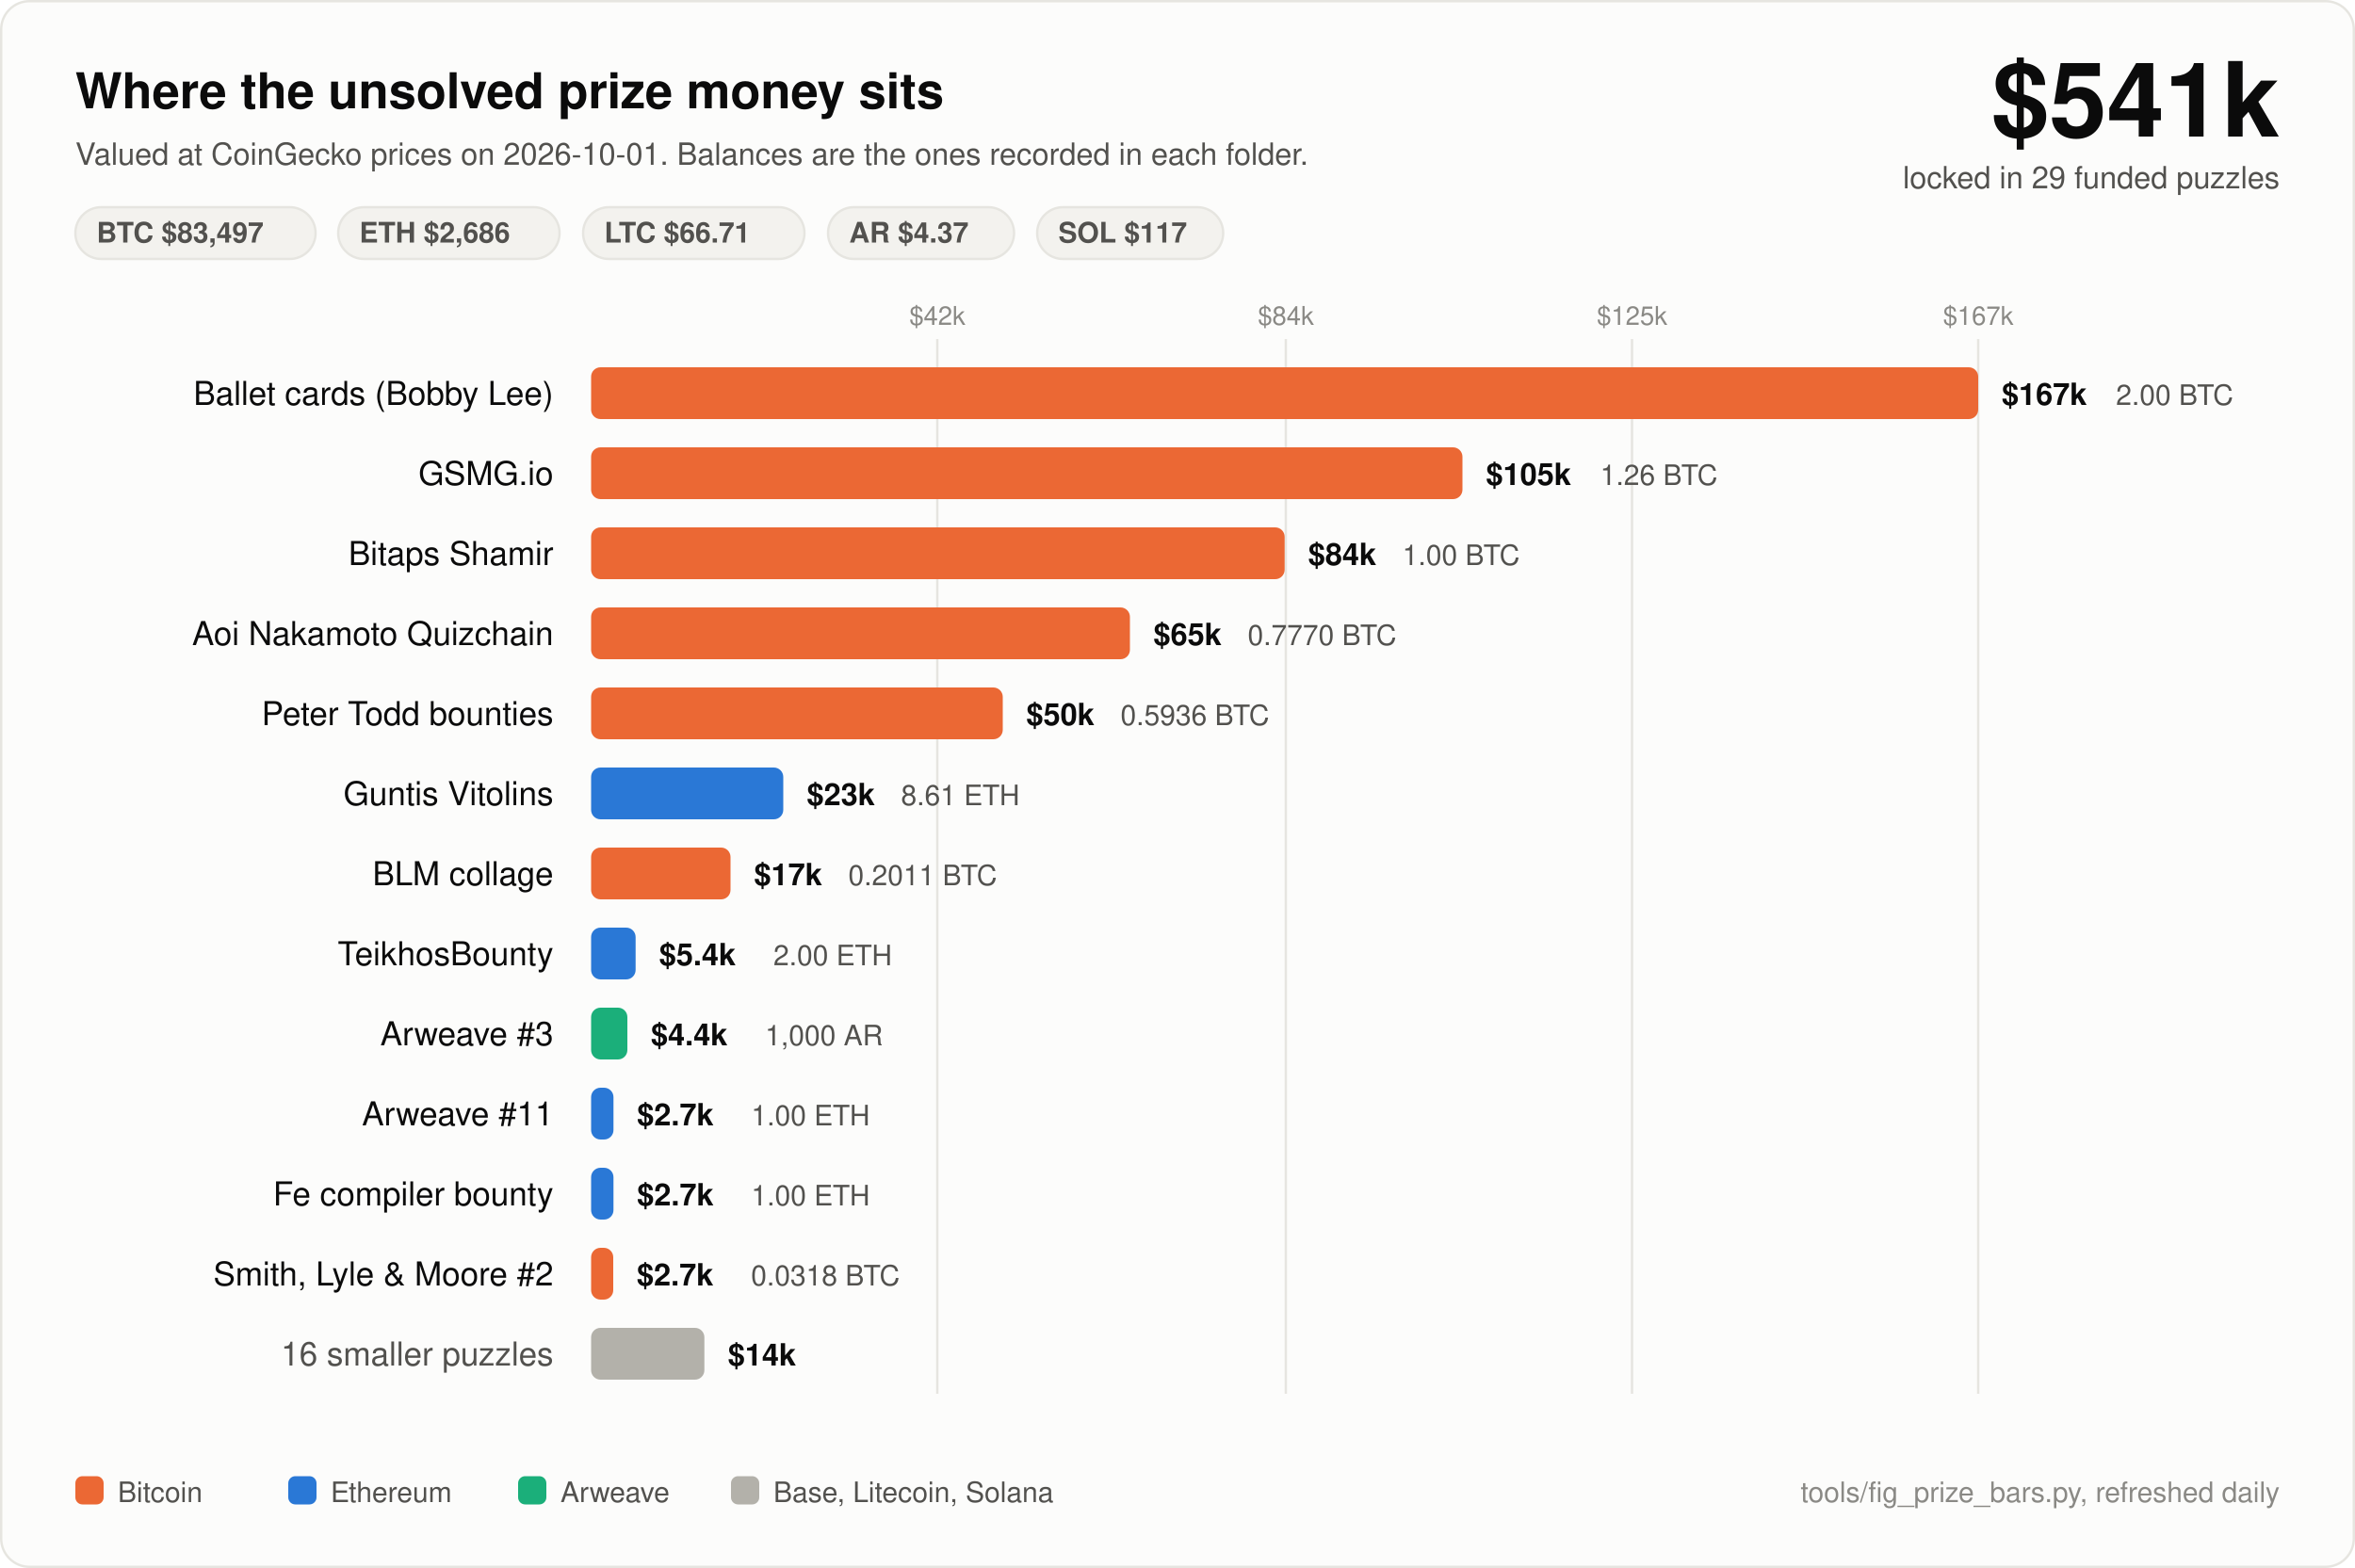
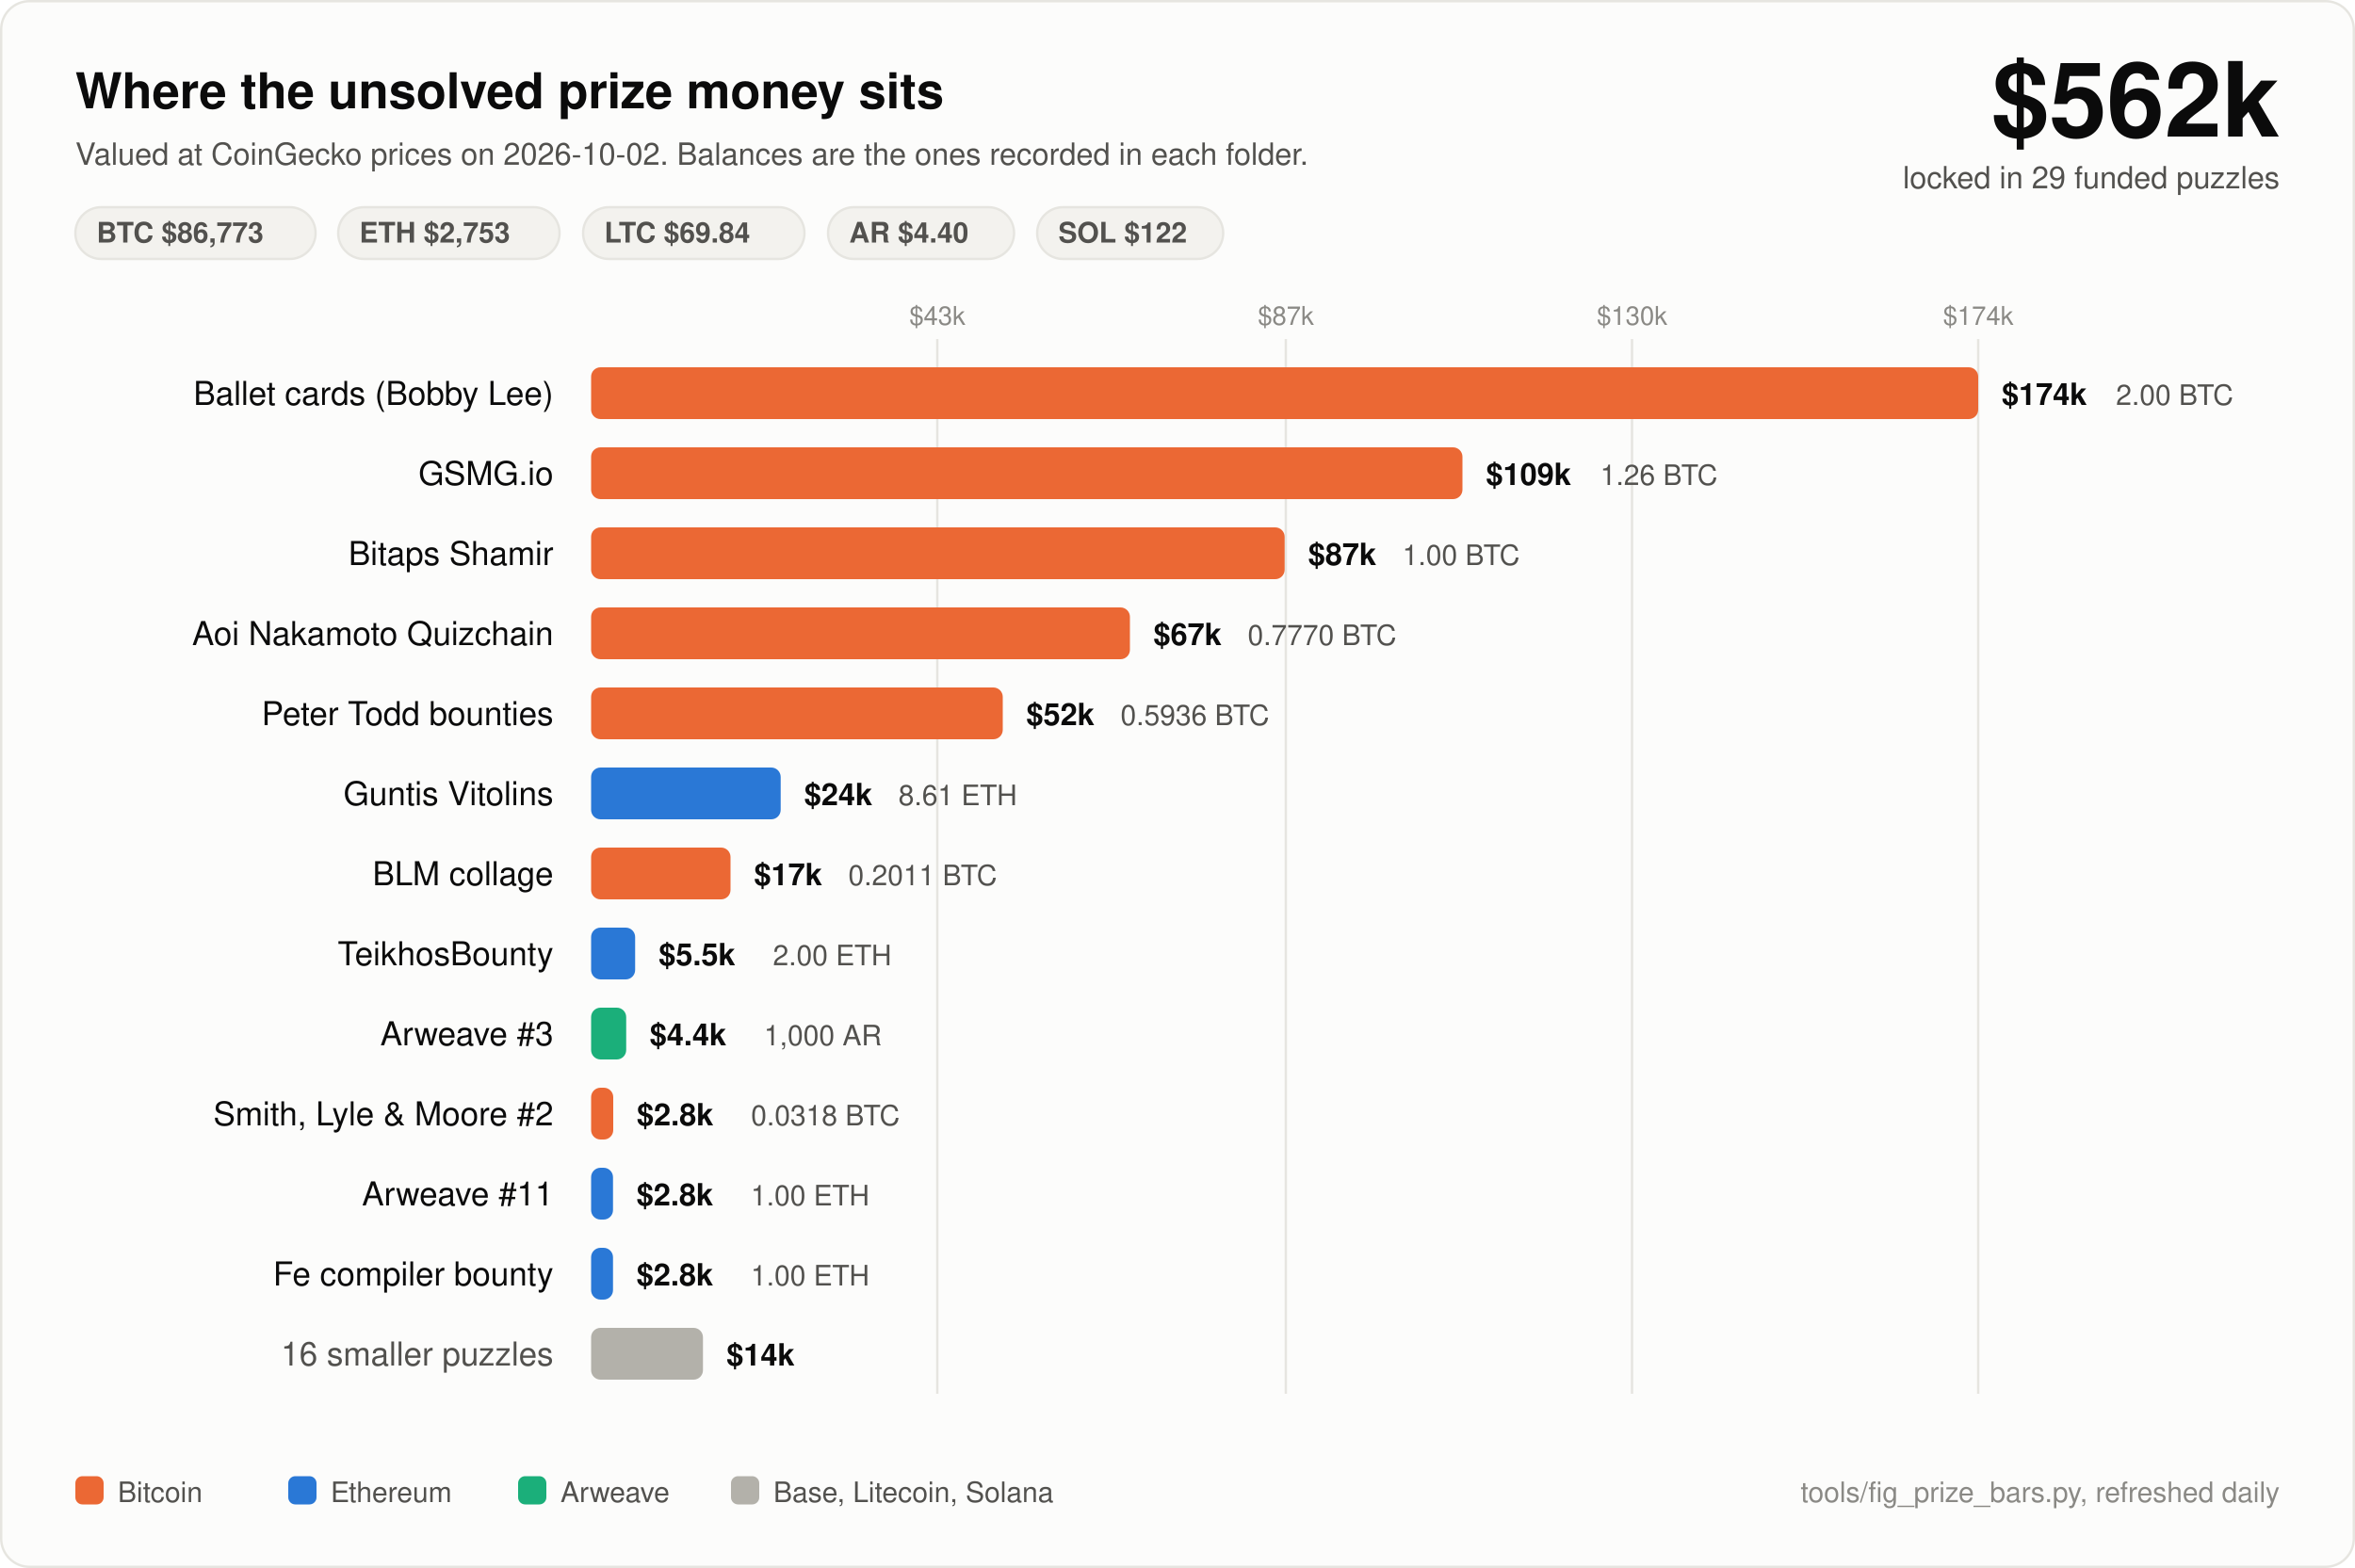
<svg xmlns="http://www.w3.org/2000/svg" width="1000" height="666" viewBox="0 0 1000 666" font-family="ui-sans-serif, -apple-system, Segoe UI, Helvetica, Arial, sans-serif">
  <rect x="0.5" y="0.5" width="999" height="665" rx="12" fill="#fcfcfb" stroke="#e6e5e0" />
  <text x="32" y="46" fill="#0b0b0b" font-size="21" font-weight="700">Where the unsolved prize money sits</text>
-   <text x="32" y="70" fill="#52514e" font-size="13">Valued at CoinGecko prices on 2026-10-01. Balances are the ones recorded in each folder.</text>
-   <text x="968" y="58" fill="#0b0b0b" font-size="44" font-weight="700" text-anchor="end">$541k</text>
+   <text x="32" y="70" fill="#52514e" font-size="13">Valued at CoinGecko prices on 2026-10-02. Balances are the ones recorded in each folder.</text>
+   <text x="968" y="58" fill="#0b0b0b" font-size="44" font-weight="700" text-anchor="end">$562k</text>
  <text x="968" y="80" fill="#52514e" font-size="13" text-anchor="end">locked in 29 funded puzzles</text>
  <rect x="32" y="88" width="102" height="22" rx="11" fill="#f3f2ee" stroke="#e6e5e0" />
-   <text x="41" y="103" fill="#52514e" font-size="12" font-weight="600">BTC $83,497</text>
+   <text x="41" y="103" fill="#52514e" font-size="12" font-weight="600">BTC $86,773</text>
  <rect x="143.6" y="88" width="94" height="22" rx="11" fill="#f3f2ee" stroke="#e6e5e0" />
-   <text x="152.6" y="103" fill="#52514e" font-size="12" font-weight="600">ETH $2,686</text>
+   <text x="152.6" y="103" fill="#52514e" font-size="12" font-weight="600">ETH $2,753</text>
  <rect x="247.6" y="88" width="94" height="22" rx="11" fill="#f3f2ee" stroke="#e6e5e0" />
-   <text x="256.6" y="103" fill="#52514e" font-size="12" font-weight="600">LTC $66.71</text>
+   <text x="256.6" y="103" fill="#52514e" font-size="12" font-weight="600">LTC $69.84</text>
  <rect x="351.6" y="88" width="79" height="22" rx="11" fill="#f3f2ee" stroke="#e6e5e0" />
-   <text x="360.6" y="103" fill="#52514e" font-size="12" font-weight="600">AR $4.37</text>
+   <text x="360.6" y="103" fill="#52514e" font-size="12" font-weight="600">AR $4.40</text>
  <rect x="440.4" y="88" width="79" height="22" rx="11" fill="#f3f2ee" stroke="#e6e5e0" />
-   <text x="449.4" y="103" fill="#52514e" font-size="12" font-weight="600">SOL $117</text>
+   <text x="449.4" y="103" fill="#52514e" font-size="12" font-weight="600">SOL $122</text>
  <line x1="398" y1="144" x2="398" y2="592" stroke="#e6e5e0" stroke-width="1" />
-   <text x="398" y="138" fill="#8a8985" font-size="11" text-anchor="middle">$42k</text>
+   <text x="398" y="138" fill="#8a8985" font-size="11" text-anchor="middle">$43k</text>
  <line x1="546" y1="144" x2="546" y2="592" stroke="#e6e5e0" stroke-width="1" />
-   <text x="546" y="138" fill="#8a8985" font-size="11" text-anchor="middle">$84k</text>
+   <text x="546" y="138" fill="#8a8985" font-size="11" text-anchor="middle">$87k</text>
  <line x1="693" y1="144" x2="693" y2="592" stroke="#e6e5e0" stroke-width="1" />
-   <text x="693" y="138" fill="#8a8985" font-size="11" text-anchor="middle">$125k</text>
+   <text x="693" y="138" fill="#8a8985" font-size="11" text-anchor="middle">$130k</text>
  <line x1="840" y1="144" x2="840" y2="592" stroke="#e6e5e0" stroke-width="1" />
-   <text x="840" y="138" fill="#8a8985" font-size="11" text-anchor="middle">$167k</text>
+   <text x="840" y="138" fill="#8a8985" font-size="11" text-anchor="middle">$174k</text>
  <text x="235" y="172" fill="#0b0b0b" font-size="14" text-anchor="end">Ballet cards (Bobby Lee)</text>
  <rect x="251" y="156" width="589.0" height="22" rx="4" fill="#eb6834" />
-   <text x="850.0" y="172" fill="#0b0b0b" font-size="13" font-weight="600">$167k</text>
+   <text x="850.0" y="172" fill="#0b0b0b" font-size="13" font-weight="600">$174k</text>
  <text x="898.5" y="172" fill="#52514e" font-size="12">2.00 BTC</text>
  <text x="235" y="206" fill="#0b0b0b" font-size="14" text-anchor="end">GSMG.io</text>
  <rect x="251" y="190" width="370.0" height="22" rx="4" fill="#eb6834" />
-   <text x="631.0" y="206" fill="#0b0b0b" font-size="13" font-weight="600">$105k</text>
+   <text x="631.0" y="206" fill="#0b0b0b" font-size="13" font-weight="600">$109k</text>
  <text x="679.5" y="206" fill="#52514e" font-size="12">1.26 BTC</text>
  <text x="235" y="240" fill="#0b0b0b" font-size="14" text-anchor="end">Bitaps Shamir</text>
  <rect x="251" y="224" width="294.5" height="22" rx="4" fill="#eb6834" />
-   <text x="555.5" y="240" fill="#0b0b0b" font-size="13" font-weight="600">$84k</text>
+   <text x="555.5" y="240" fill="#0b0b0b" font-size="13" font-weight="600">$87k</text>
  <text x="595.5" y="240" fill="#52514e" font-size="12">1.00 BTC</text>
  <text x="235" y="274" fill="#0b0b0b" font-size="14" text-anchor="end">Aoi Nakamoto Quizchain</text>
  <rect x="251" y="258" width="228.8" height="22" rx="4" fill="#eb6834" />
-   <text x="489.8" y="274" fill="#0b0b0b" font-size="13" font-weight="600">$65k</text>
+   <text x="489.8" y="274" fill="#0b0b0b" font-size="13" font-weight="600">$67k</text>
  <text x="529.8" y="274" fill="#52514e" font-size="12">0.7770 BTC</text>
  <text x="235" y="308" fill="#0b0b0b" font-size="14" text-anchor="end">Peter Todd bounties</text>
  <rect x="251" y="292" width="174.8" height="22" rx="4" fill="#eb6834" />
-   <text x="435.8" y="308" fill="#0b0b0b" font-size="13" font-weight="600">$50k</text>
+   <text x="435.8" y="308" fill="#0b0b0b" font-size="13" font-weight="600">$52k</text>
  <text x="475.8" y="308" fill="#52514e" font-size="12">0.5936 BTC</text>
  <text x="235" y="342" fill="#0b0b0b" font-size="14" text-anchor="end">Guntis Vitolins</text>
-   <rect x="251" y="326" width="81.6" height="22" rx="4" fill="#2a78d6" />
-   <text x="342.6" y="342" fill="#0b0b0b" font-size="13" font-weight="600">$23k</text>
-   <text x="382.6" y="342" fill="#52514e" font-size="12">8.61 ETH</text>
+   <rect x="251" y="326" width="80.5" height="22" rx="4" fill="#2a78d6" />
+   <text x="341.5" y="342" fill="#0b0b0b" font-size="13" font-weight="600">$24k</text>
+   <text x="381.5" y="342" fill="#52514e" font-size="12">8.61 ETH</text>
  <text x="235" y="376" fill="#0b0b0b" font-size="14" text-anchor="end">BLM collage</text>
  <rect x="251" y="360" width="59.2" height="22" rx="4" fill="#eb6834" />
  <text x="320.2" y="376" fill="#0b0b0b" font-size="13" font-weight="600">$17k</text>
  <text x="360.2" y="376" fill="#52514e" font-size="12">0.2011 BTC</text>
  <text x="235" y="410" fill="#0b0b0b" font-size="14" text-anchor="end">TeikhosBounty</text>
-   <rect x="251" y="394" width="18.9" height="22" rx="4" fill="#2a78d6" />
-   <text x="279.9" y="410" fill="#0b0b0b" font-size="13" font-weight="600">$5.4k</text>
-   <text x="328.4" y="410" fill="#52514e" font-size="12">2.00 ETH</text>
+   <rect x="251" y="394" width="18.7" height="22" rx="4" fill="#2a78d6" />
+   <text x="279.7" y="410" fill="#0b0b0b" font-size="13" font-weight="600">$5.5k</text>
+   <text x="328.2" y="410" fill="#52514e" font-size="12">2.00 ETH</text>
  <text x="235" y="444" fill="#0b0b0b" font-size="14" text-anchor="end">Arweave #3</text>
-   <rect x="251" y="428" width="15.4" height="22" rx="4" fill="#1baf7a" />
-   <text x="276.4" y="444" fill="#0b0b0b" font-size="13" font-weight="600">$4.4k</text>
-   <text x="324.9" y="444" fill="#52514e" font-size="12">1,000 AR</text>
-   <text x="235" y="478" fill="#0b0b0b" font-size="14" text-anchor="end">Arweave #11</text>
-   <rect x="251" y="462" width="9.5" height="22" rx="4" fill="#2a78d6" />
-   <text x="270.5" y="478" fill="#0b0b0b" font-size="13" font-weight="600">$2.7k</text>
-   <text x="319.0" y="478" fill="#52514e" font-size="12">1.00 ETH</text>
-   <text x="235" y="512" fill="#0b0b0b" font-size="14" text-anchor="end">Fe compiler bounty</text>
-   <rect x="251" y="496" width="9.5" height="22" rx="4" fill="#2a78d6" />
-   <text x="270.5" y="512" fill="#0b0b0b" font-size="13" font-weight="600">$2.7k</text>
-   <text x="319.0" y="512" fill="#52514e" font-size="12">1.00 ETH</text>
-   <text x="235" y="546" fill="#0b0b0b" font-size="14" text-anchor="end">Smith, Lyle &amp; Moore #2</text>
-   <rect x="251" y="530" width="9.4" height="22" rx="4" fill="#eb6834" />
-   <text x="270.4" y="546" fill="#0b0b0b" font-size="13" font-weight="600">$2.7k</text>
-   <text x="318.9" y="546" fill="#52514e" font-size="12">0.0318 BTC</text>
+   <rect x="251" y="428" width="14.9" height="22" rx="4" fill="#1baf7a" />
+   <text x="275.9" y="444" fill="#0b0b0b" font-size="13" font-weight="600">$4.4k</text>
+   <text x="324.4" y="444" fill="#52514e" font-size="12">1,000 AR</text>
+   <text x="235" y="478" fill="#0b0b0b" font-size="14" text-anchor="end">Smith, Lyle &amp; Moore #2</text>
+   <rect x="251" y="462" width="9.4" height="22" rx="4" fill="#eb6834" />
+   <text x="270.4" y="478" fill="#0b0b0b" font-size="13" font-weight="600">$2.8k</text>
+   <text x="318.9" y="478" fill="#52514e" font-size="12">0.0318 BTC</text>
+   <text x="235" y="512" fill="#0b0b0b" font-size="14" text-anchor="end">Arweave #11</text>
+   <rect x="251" y="496" width="9.3" height="22" rx="4" fill="#2a78d6" />
+   <text x="270.3" y="512" fill="#0b0b0b" font-size="13" font-weight="600">$2.8k</text>
+   <text x="318.8" y="512" fill="#52514e" font-size="12">1.00 ETH</text>
+   <text x="235" y="546" fill="#0b0b0b" font-size="14" text-anchor="end">Fe compiler bounty</text>
+   <rect x="251" y="530" width="9.3" height="22" rx="4" fill="#2a78d6" />
+   <text x="270.3" y="546" fill="#0b0b0b" font-size="13" font-weight="600">$2.8k</text>
+   <text x="318.8" y="546" fill="#52514e" font-size="12">1.00 ETH</text>
  <text x="235" y="580" fill="#52514e" font-size="14" text-anchor="end">16 smaller puzzles</text>
-   <rect x="251" y="564" width="48.1" height="22" rx="4" fill="#b3b1aa" />
-   <text x="309.1" y="580" fill="#0b0b0b" font-size="13" font-weight="600">$14k</text>
+   <rect x="251" y="564" width="47.5" height="22" rx="4" fill="#b3b1aa" />
+   <text x="308.5" y="580" fill="#0b0b0b" font-size="13" font-weight="600">$14k</text>
  <rect x="32" y="627" width="12" height="12" rx="3" fill="#eb6834" />
  <text x="50" y="638" fill="#52514e" font-size="12">Bitcoin</text>
  <rect x="122.4" y="627" width="12" height="12" rx="3" fill="#2a78d6" />
  <text x="140.4" y="638" fill="#52514e" font-size="12">Ethereum</text>
  <rect x="220.0" y="627" width="12" height="12" rx="3" fill="#1baf7a" />
  <text x="238.0" y="638" fill="#52514e" font-size="12">Arweave</text>
  <rect x="310.4" y="627" width="12" height="12" rx="3" fill="#b3b1aa" />
  <text x="328.4" y="638" fill="#52514e" font-size="12">Base, Litecoin, Solana</text>
  <text x="968" y="638" fill="#8a8985" font-size="12" text-anchor="end">tools/fig_prize_bars.py, refreshed daily</text>
</svg>
